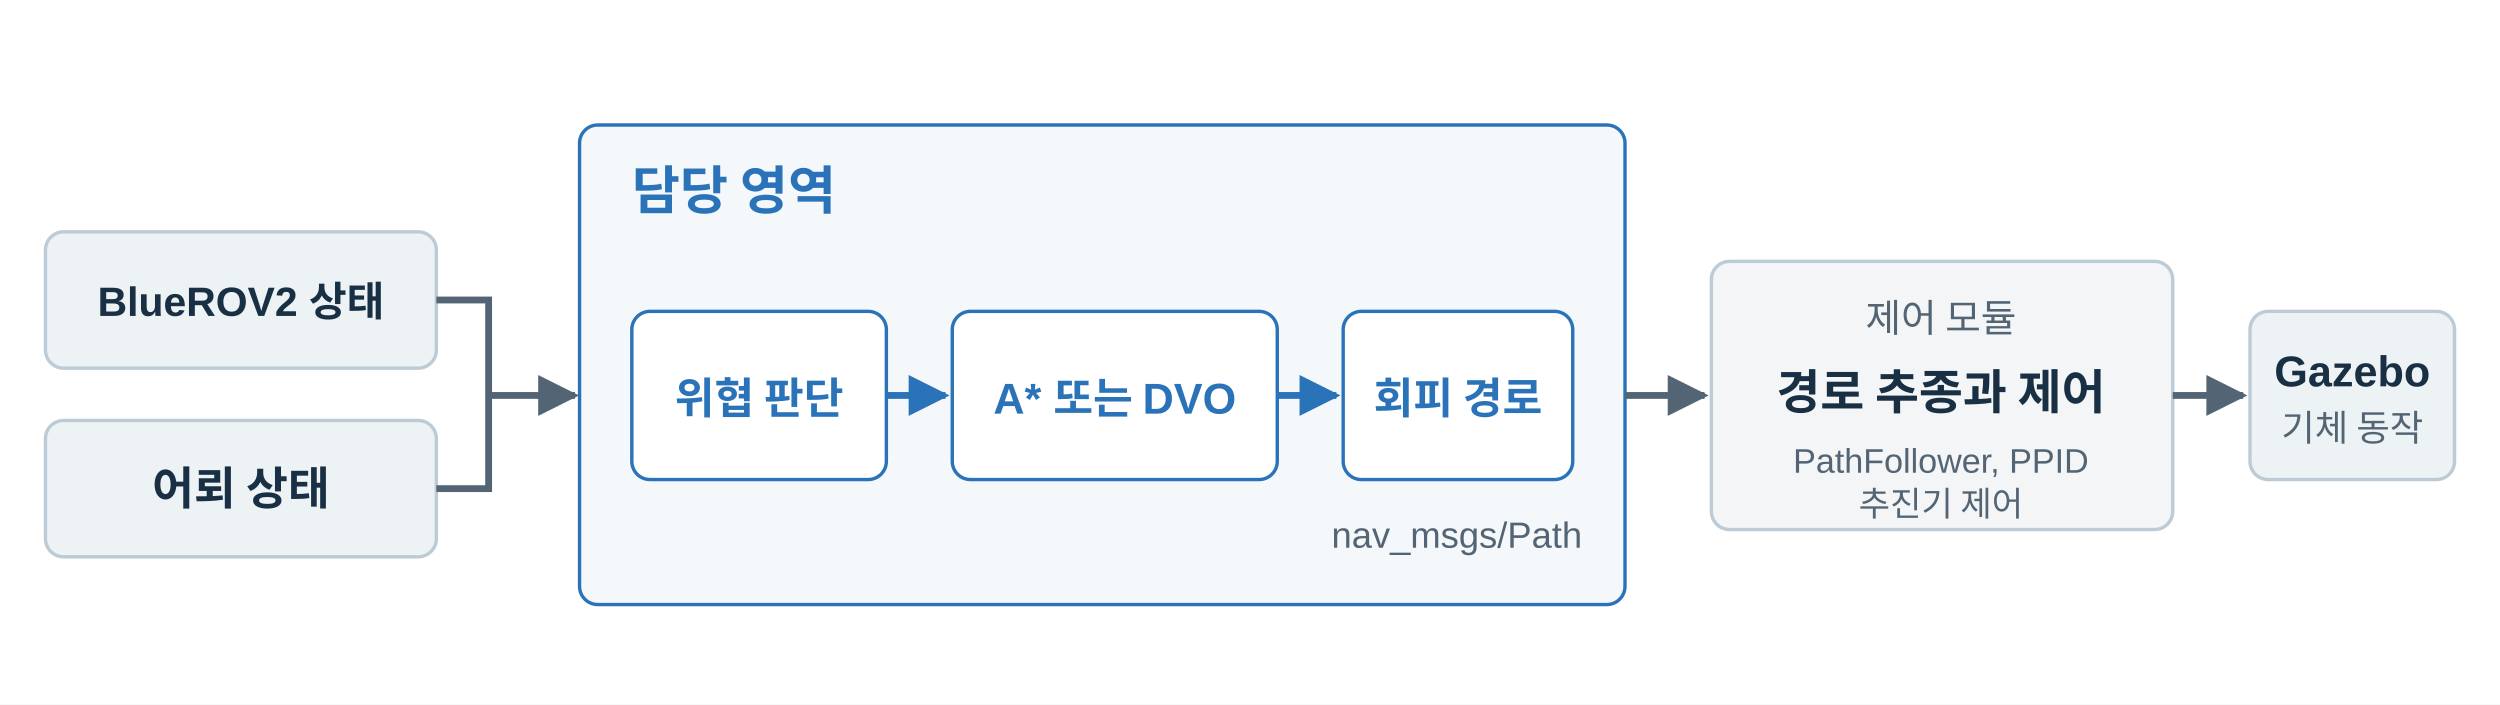
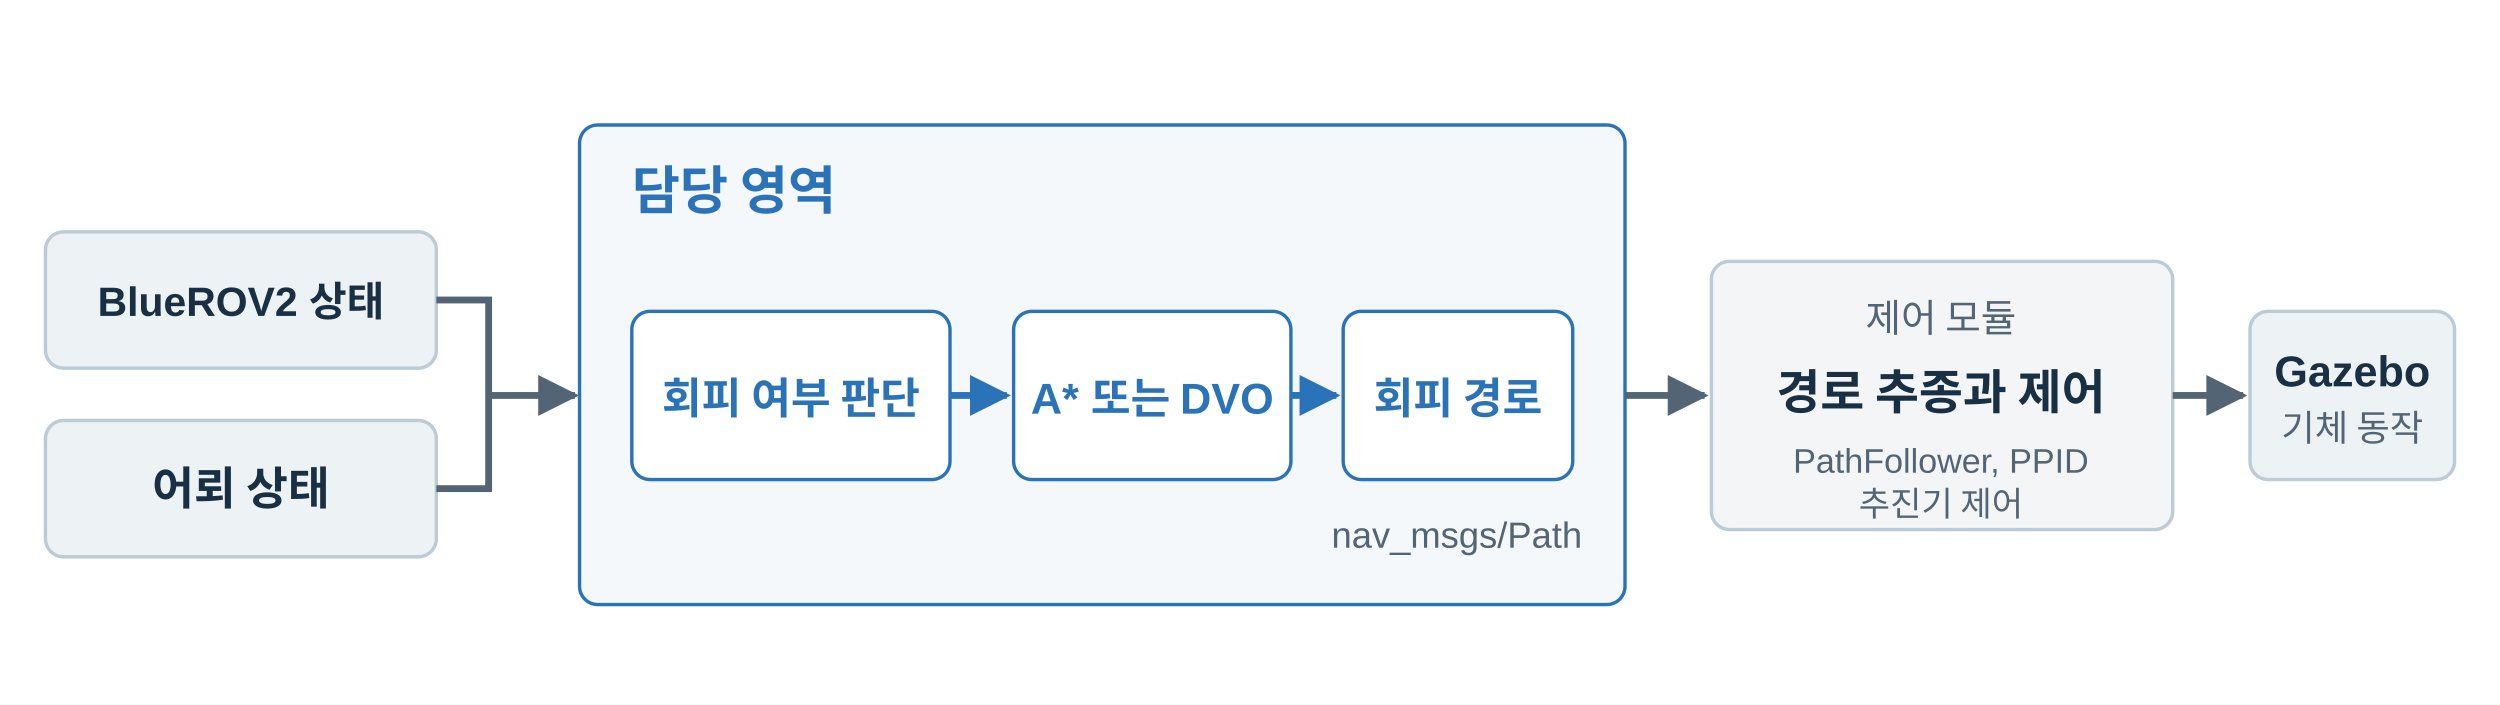
<svg xmlns="http://www.w3.org/2000/svg" viewBox="0 0 1100 310" role="img" aria-labelledby="title desc">
  <defs>
    <marker id="arrow" viewBox="0 0 10 10" refX="9" refY="5" markerWidth="6" markerHeight="6" orient="auto-start-reverse">
      <path d="M0 0L10 5L0 10" fill="context-stroke" />
    </marker>
  </defs>
  <rect width="1100" height="310" fill="white" />
  <g font-family="Pretendard, Noto Sans KR, Arial, sans-serif" fill="#193044">
    <rect x="20" y="102" width="172" height="60" rx="8" fill="#edf2f5" stroke="#bccbd5" stroke-width="1.5" stroke-dasharray="" />
    <rect x="20" y="185" width="172" height="60" rx="8" fill="#edf2f5" stroke="#bccbd5" stroke-width="1.5" stroke-dasharray="" />
    <text x="106" y="139" font-size="18" fill="#193044" font-weight="700" text-anchor="middle">BlueROV2 상태</text>
    <text x="106" y="222" font-size="20" fill="#193044" font-weight="700" text-anchor="middle">어뢰 상태</text>
    <path d="M192 132H215V174M192 215H215V174H253" fill="none" stroke="#536574" stroke-width="3" stroke-dasharray="" marker-end="url(#arrow)" />
    <rect x="255" y="55" width="460" height="211" rx="8" fill="#f4f8fb" stroke="#2b73b8" stroke-width="1.5" stroke-dasharray="" />
    <text x="278" y="92" font-size="23" fill="#2b73b8" font-weight="700" text-anchor="start">담당 영역</text>
-     <rect x="278" y="137" width="112" height="74" rx="8" fill="#fff" stroke="#2b73b8" stroke-width="1.5" stroke-dasharray="" />
-     <text x="334.0" y="182" font-size="19" fill="#2b73b8" font-weight="700" text-anchor="middle">위협 판단</text>
-     <rect x="419" y="137" width="143" height="74" rx="8" fill="#fff" stroke="#2b73b8" stroke-width="1.5" stroke-dasharray="" />
-     <text x="490.5" y="182" font-size="19" fill="#2b73b8" font-weight="700" text-anchor="middle">A* 또는 DVO</text>
+     <rect x="278" y="137" width="140" height="74" rx="8" fill="#fff" stroke="#2b73b8" stroke-width="1.5" stroke-dasharray="" />
+     <text x="348.0" y="182" font-size="19" fill="#2b73b8" font-weight="700" text-anchor="middle">회피 여부 판단</text>
+     <rect x="446" y="137" width="122" height="74" rx="8" fill="#fff" stroke="#2b73b8" stroke-width="1.5" stroke-dasharray="" />
+     <text x="507.0" y="182" font-size="19" fill="#2b73b8" font-weight="700" text-anchor="middle">A* 또는 DVO</text>
    <rect x="591" y="137" width="101" height="74" rx="8" fill="#fff" stroke="#2b73b8" stroke-width="1.5" stroke-dasharray="" />
    <text x="641.5" y="182" font-size="19" fill="#2b73b8" font-weight="700" text-anchor="middle">회피 경로</text>
-     <path d="M390 174H416" fill="none" stroke="#2b73b8" stroke-width="3" stroke-dasharray="" marker-end="url(#arrow)" />
-     <path d="M562 174H588" fill="none" stroke="#2b73b8" stroke-width="3" stroke-dasharray="" marker-end="url(#arrow)" />
+     <path d="M418 174H443" fill="none" stroke="#2b73b8" stroke-width="3" stroke-dasharray="" marker-end="url(#arrow)" />
+     <path d="M568 174H588" fill="none" stroke="#2b73b8" stroke-width="3" stroke-dasharray="" marker-end="url(#arrow)" />
    <text x="641" y="241" font-size="16" fill="#536574" font-weight="400" text-anchor="middle">nav_msgs/Path</text>
    <path d="M715 174H750" fill="none" stroke="#536574" stroke-width="3" stroke-dasharray="" marker-end="url(#arrow)" />
    <rect x="753" y="115" width="203" height="118" rx="8" fill="#f3f5f6" stroke="#bccbd5" stroke-width="1.5" stroke-dasharray="" />
    <text x="854" y="146" font-size="17" fill="#536574" font-weight="400" text-anchor="middle">제어 모듈</text>
    <text x="854" y="180" font-size="21" fill="#193044" font-weight="700" text-anchor="middle">경로 추종과 제어</text>
    <text x="854" y="208" font-size="15" fill="#536574" font-weight="400" text-anchor="middle">PathFollower, PPID</text>
    <text x="854" y="227" font-size="15" fill="#536574" font-weight="400" text-anchor="middle">추진기 제어</text>
    <path d="M956 174H987" fill="none" stroke="#536574" stroke-width="3" stroke-dasharray="" marker-end="url(#arrow)" />
    <rect x="990" y="137" width="90" height="74" rx="8" fill="#edf2f5" stroke="#bccbd5" stroke-width="1.5" stroke-dasharray="" />
    <text x="1035" y="170" font-size="19" fill="#193044" font-weight="700" text-anchor="middle">Gazebo</text>
    <text x="1035" y="194" font-size="16" fill="#536574" font-weight="400" text-anchor="middle">기체 동작</text>
  </g>
</svg>
